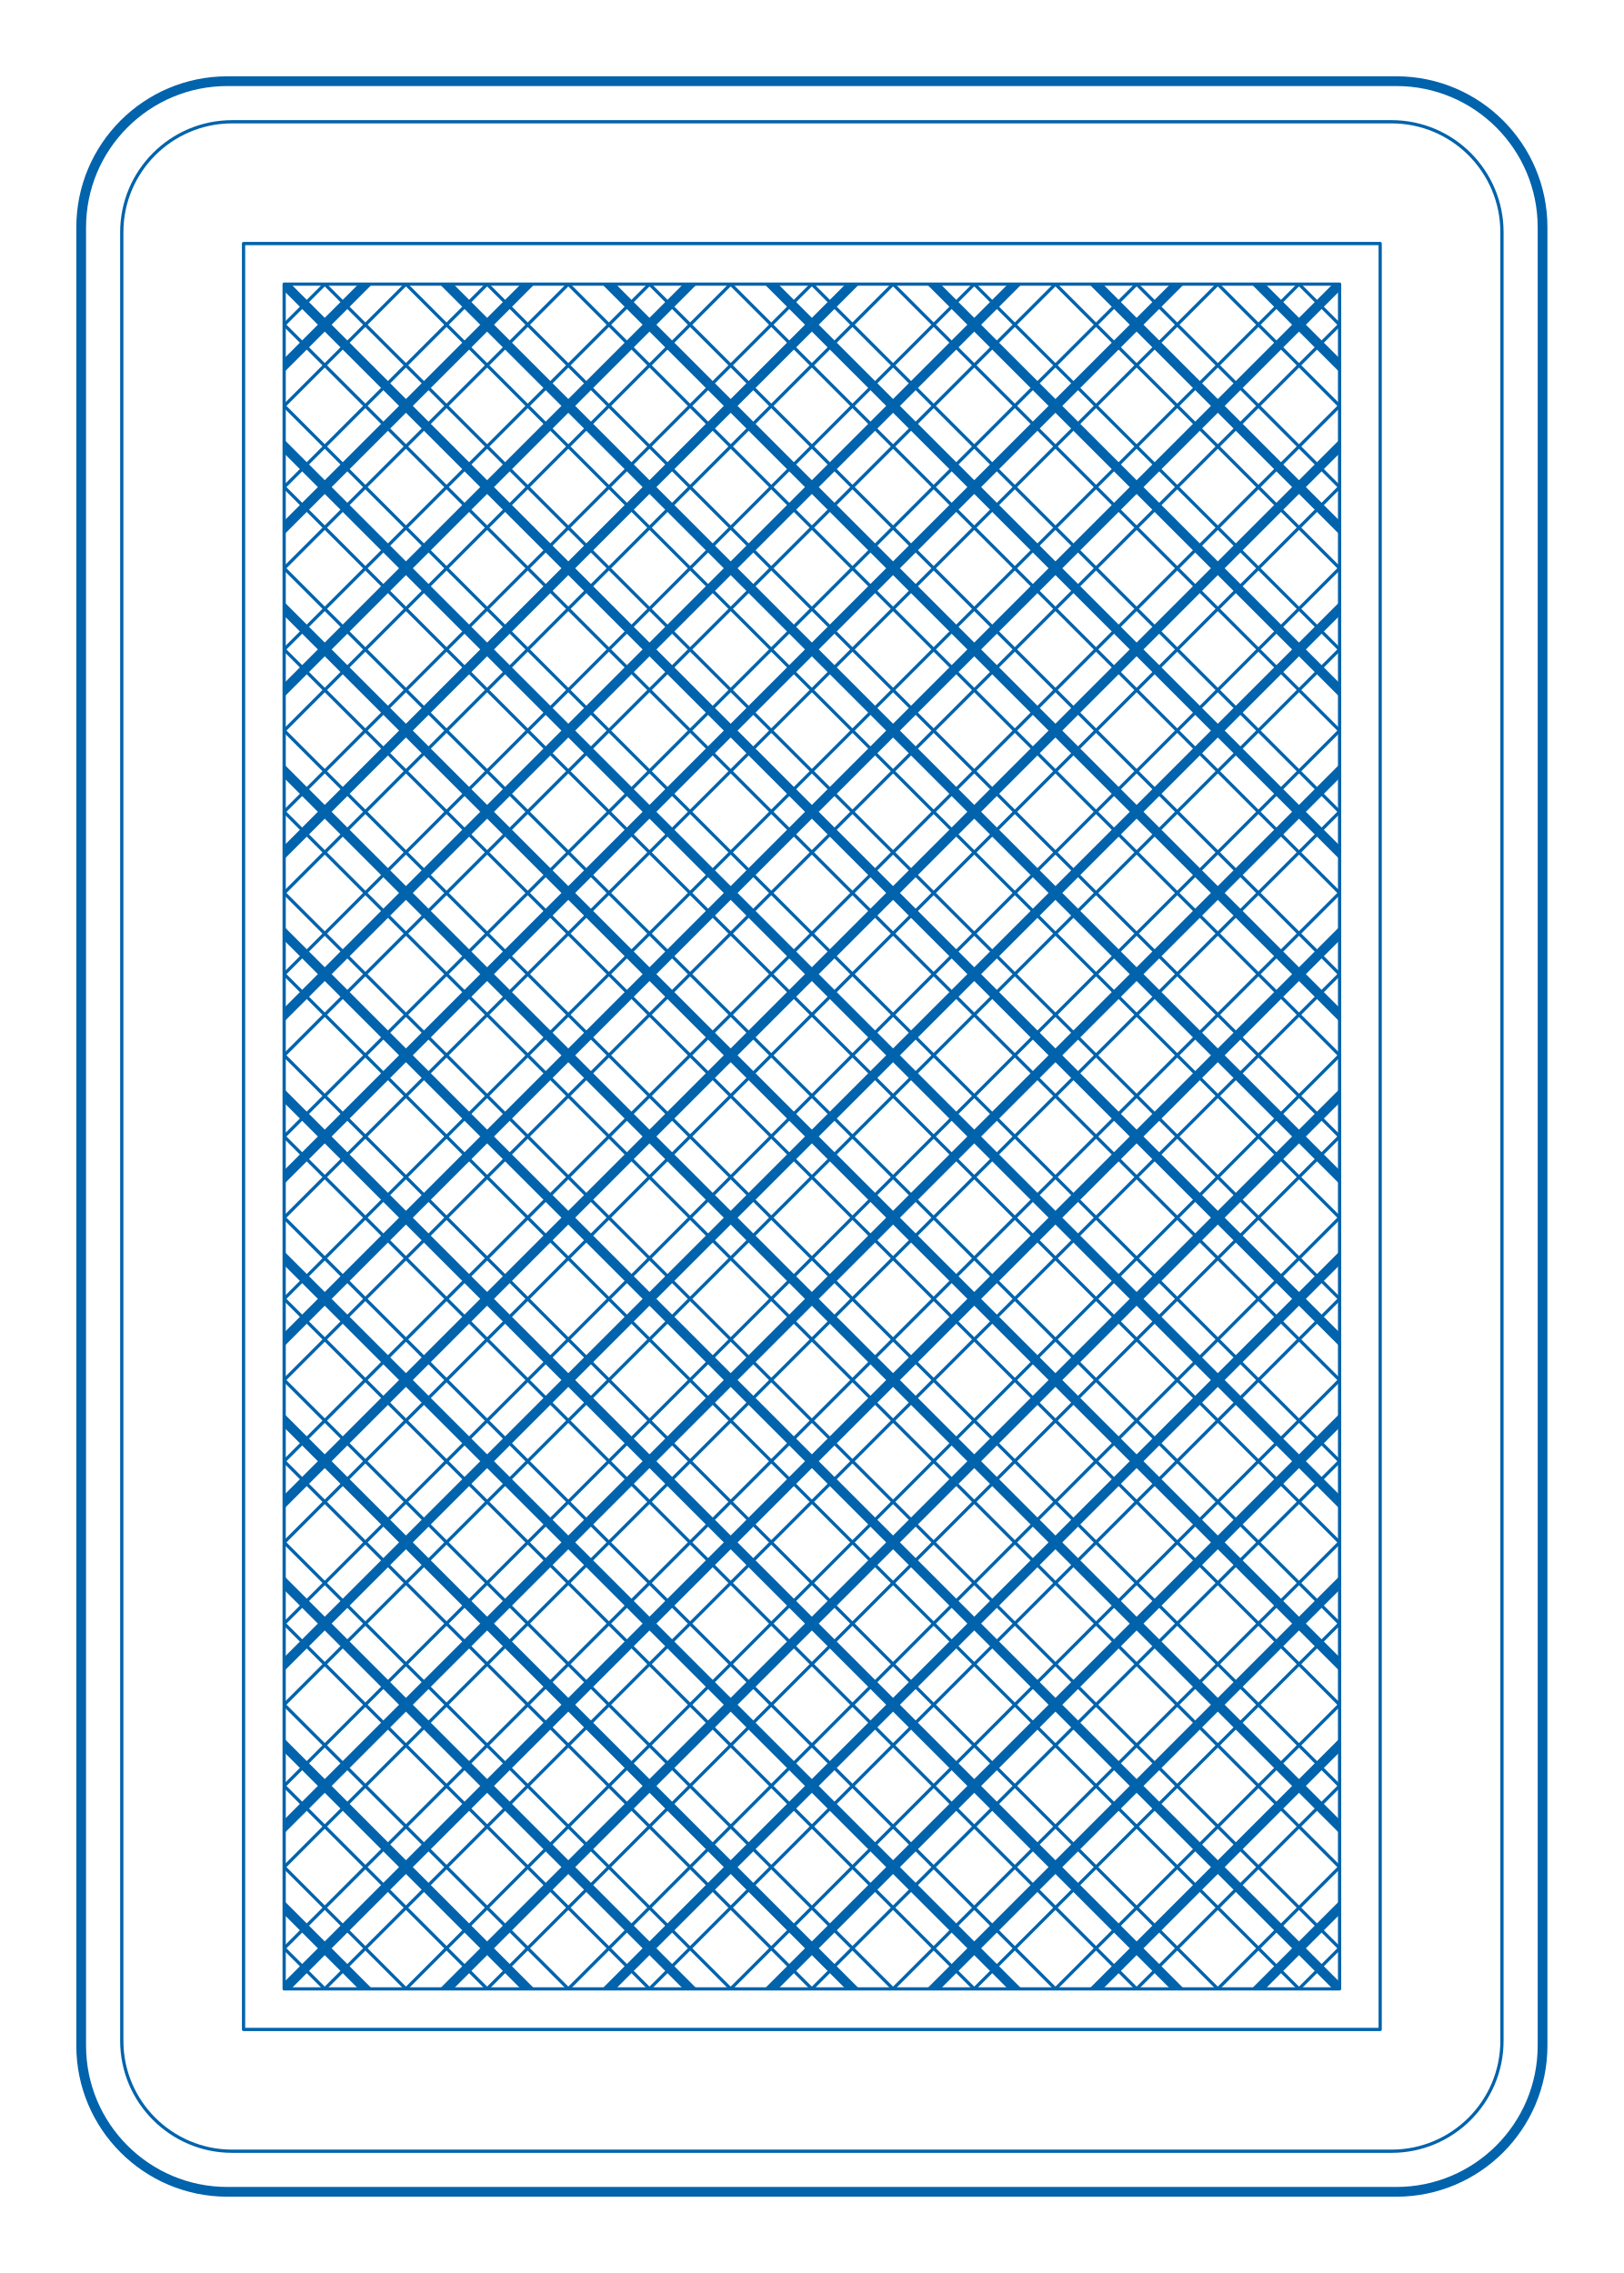
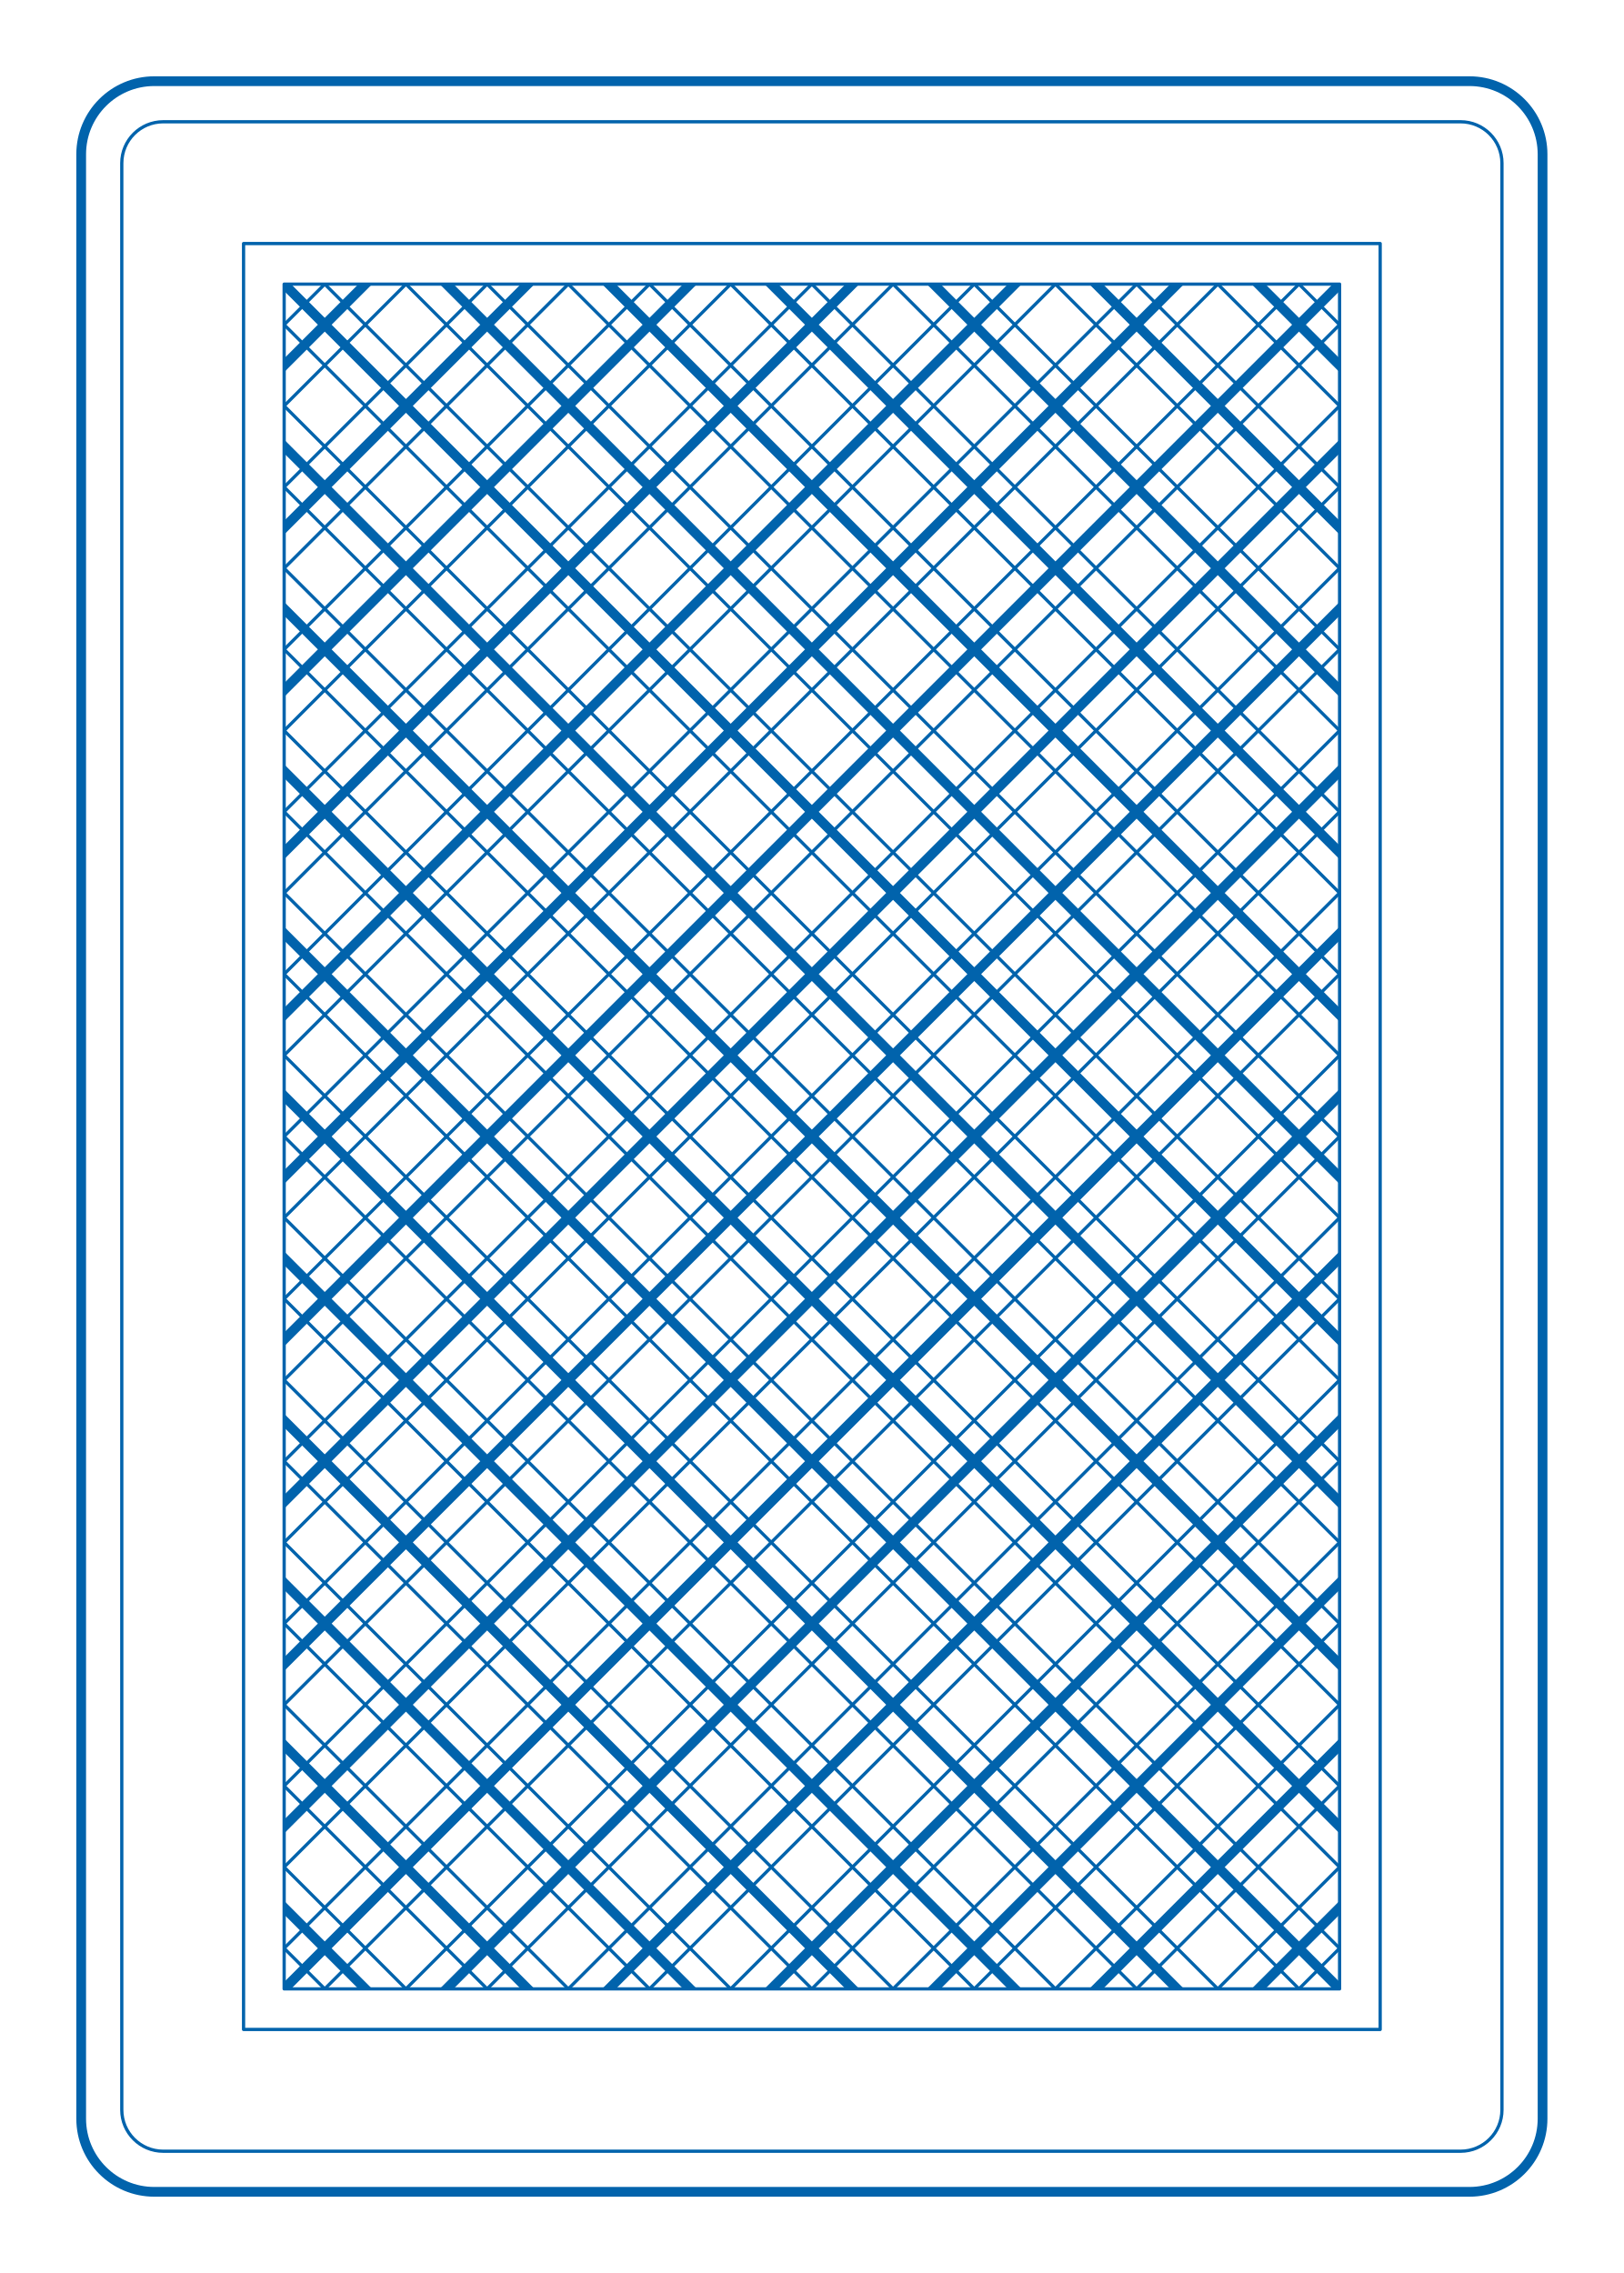
- <svg xmlns="http://www.w3.org/2000/svg" width="100%" height="100%" viewBox="0 0 500 700" version="1.1" xml:space="preserve" style="fill-rule:evenodd;clip-rule:evenodd;stroke-linecap:round;stroke-linejoin:round;stroke-miterlimit:1.5;">
+ <svg xmlns="http://www.w3.org/2000/svg" width="100%" height="100%" viewBox="0 0 500 700" version="1.1" xml:space="preserve" style="fill-rule:evenodd;clip-rule:evenodd;stroke-linecap:square;stroke-linejoin:round;stroke-miterlimit:1.5;">
  <rect id="CardBackgroundBlue" x="0" y="0" width="500" height="700" style="fill:none;" />
-   <path d="M475,70c-0,-24.836 -20.164,-45 -45,-45l-360,-0c-24.836,-0 -45,20.164 -45,45l-0,560c-0,24.836 20.164,45 45,45l360,0c24.836,0 45,-20.164 45,-45l-0,-560Z" style="fill:none;stroke:rgb(0,99,172);stroke-width:3px;" />
-   <path d="M462.5,71.5c-0,-18.765 -15.235,-34 -34,-34l-357,0c-18.765,0 -34,15.235 -34,34l0,557c0,18.765 15.235,34 34,34l357,0c18.765,0 34,-15.235 34,-34l-0,-557Z" style="fill:none;stroke:rgb(1,99,172);stroke-width:1px;" />
-   <rect x="75" y="75" width="350" height="550" style="fill:none;stroke:rgb(1,99,172);stroke-width:1px;" />
  <rect id="Inner" x="87.5" y="87.5" width="325" height="525" style="fill:none;" />
  <clipPath id="_clip1">
    <rect x="87.5" y="87.5" width="325" height="525" />
  </clipPath>
  <g clip-path="url(#_clip1)">
-     <path d="M87.5,287.5l325,325m-325,-275l275,275m-275,-225l225,225m-225,-175l175,175m-175,-125l125,125m-125,-75l75,75m-75,-25l25,25m-25,-475l325,325m-325,-275l325,325m-325,-275l325,325m-325,-475l325,325m-275,-325l275,275m-225,-275l225,225m-175,-225l175,175m-125,-175l125,125m-75,-125l75,75m-25,-75l25,25m-200,-25l-125,125m75,-125l-75,75m25,-75l-25,25m325,175l-325,325m325,-275l-275,275m275,-225l-225,225m225,-175l-175,175m175,-125l-125,125m125,-75l-75,75m75,-25l-25,25m25,-475l-325,325m325,-275l-325,325m325,-275l-325,325m325,-475l-325,325m275,-325l-275,275m225,-275l-225,225m175,-225l-175,175" style="fill:none;stroke:rgb(1,99,172);stroke-width:3px;stroke-linecap:square;" />
-     <path d="M87.5,275l325,325m-325,-300l325,325m-325,-300l300,300m-300,-275l275,275m-275,-250l250,250m-250,-225l225,225m-225,-200l200,200m-200,-175l175,175m-175,-150l150,150m-150,-125l125,125m-125,-100l100,100m-100,-75l75,75m-75,-50l50,50m-50,-25l25,25m-25,-500l325,325m-325,-300l325,325m-325,-300l325,325m-325,-300l325,325m-325,-300l325,325m-325,-300l325,325m-312.5,-487.5l312.5,312.5m-325,-300l325,325m-262.5,-337.5l262.5,262.5m-287.5,-262.5l287.5,287.5m-212.5,-287.5l212.5,212.5m-237.5,-212.5l237.5,237.5m-162.5,-237.5l162.5,162.5m-187.5,-162.5l187.5,187.5m-112.5,-187.5l112.5,112.5m-137.5,-112.5l137.5,137.5m-62.5,-137.5l62.5,62.5m-87.5,-62.5l87.5,87.5m-12.5,-87.5l12.5,12.5m-37.5,-12.5l37.5,37.5m-0,150l-325,325m325,-300l-325,325m325,-300l-300,300m300,-275l-275,275m275,-250l-250,250m250,-225l-225,225m225,-200l-200,200m200,-175l-175,175m175,-150l-150,150m150,-125l-125,125m125,-100l-100,100m100,-75l-75,75m75,-50l-50,50m50,-25l-25,25m25,-500l-325,325m325,-300l-325,325m325,-300l-325,325m325,-300l-325,325m325,-300l-325,325m325,-300l-325,325m312.5,-487.5l-312.5,312.5m325,-300l-325,325m262.5,-337.5l-262.5,262.5m287.5,-262.5l-287.5,287.5m212.5,-287.5l-212.5,212.5m237.5,-212.5l-237.5,237.5m162.5,-237.5l-162.5,162.5m187.5,-162.5l-187.5,187.5m112.5,-187.5l-112.5,112.5m137.5,-112.5l-137.5,137.5m62.5,-137.5l-62.5,62.5m87.5,-62.5l-87.5,87.5m12.5,-87.5l-12.5,12.5m37.5,-12.5l-37.5,37.5" style="fill:none;stroke:rgb(1,99,172);stroke-width:1px;" />
+     <path d="M87.5,287.5l325,325m-325,-275l275,275m-275,-225l225,225m-225,-175l175,175m-175,-125l125,125m-125,-75l75,75m-75,-25l25,25m-25,-475l325,325m-325,-275l325,325m-325,-275l325,325m-325,-475l325,325m-275,-325l275,275m-225,-275l225,225m-175,-225l175,175m-125,-175l125,125m-75,-125l75,75m-25,-75l25,25m-200,-25l-125,125m75,-125l-75,75m25,-75l-25,25m325,175l-325,325m325,-275l-275,275m275,-225l-225,225m225,-175l-175,175m175,-125l-125,125m125,-75l-75,75m75,-25l-25,25m25,-475l-325,325m325,-275l-325,325m325,-275l-325,325m325,-475l-325,325m275,-325l-275,275m225,-275l-225,225m175,-225l-175,175" style="fill:none;stroke:rgb(1,99,172);stroke-width:3px;" />
+     <path d="M87.5,275l325,325m-325,-300l325,325m-325,-300l300,300m-300,-275l275,275m-275,-250l250,250m-250,-225l225,225m-225,-200l200,200m-200,-175l175,175m-175,-150l150,150m-150,-125l125,125m-125,-100l100,100m-100,-75l75,75m-75,-50l50,50m-50,-25l25,25m-25,-500l325,325m-325,-300l325,325m-325,-300l325,325m-325,-300l325,325m-325,-300l325,325m-325,-300l325,325m-312.5,-487.5l312.5,312.5m-325,-300l325,325m-262.5,-337.5l262.5,262.5m-287.5,-262.5l287.5,287.5m-212.5,-287.5l212.5,212.5m-237.5,-212.5l237.5,237.5m-162.5,-237.5l162.5,162.5m-187.5,-162.5l187.5,187.5m-112.5,-187.5l112.5,112.5m-137.5,-112.5l137.5,137.5m-62.5,-137.5l62.5,62.5m-87.5,-62.5l87.5,87.5m-12.5,-87.5l12.5,12.5m-37.5,-12.5l37.5,37.5m-0,150l-325,325m325,-300l-325,325m325,-300l-300,300m300,-275l-275,275m275,-250l-250,250m250,-225l-225,225m225,-200l-200,200m200,-175l-175,175m175,-150l-150,150m150,-125l-125,125m125,-100l-100,100m100,-75l-75,75m75,-50l-50,50m50,-25l-25,25m25,-500l-325,325m325,-300l-325,325m325,-300l-325,325m325,-300l-325,325m325,-300l-325,325m325,-300l-325,325m312.5,-487.5l-312.5,312.5m325,-300l-325,325m262.5,-337.5l-262.5,262.5m287.5,-262.5l-287.5,287.5m212.5,-287.5l-212.5,212.5m237.5,-212.5l-237.5,237.5m162.5,-237.5l-162.5,162.5m187.5,-162.5l-187.5,187.5m112.5,-187.5l-112.5,112.5m137.5,-112.5l-137.5,137.5m62.5,-137.5l-62.5,62.5m87.5,-62.5l-87.5,87.5m12.5,-87.5l-12.5,12.5m37.5,-12.5l-37.5,37.5" style="fill:none;stroke:rgb(1,99,172);stroke-width:1px;stroke-linecap:round;" />
  </g>
-   <rect x="87.5" y="87.5" width="325" height="525" style="fill:none;stroke:rgb(1,99,172);stroke-width:1px;" />
+   <rect x="87.5" y="87.5" width="325" height="525" style="fill:none;stroke:rgb(1,99,172);stroke-width:1px;stroke-linecap:round;" />
+   <rect x="75" y="75" width="350" height="550" style="fill:none;stroke:rgb(1,99,172);stroke-width:1px;stroke-linecap:round;" />
+   <path d="M462.5,50.25c0,-7.037 -5.713,-12.75 -12.75,-12.75l-399.5,-0c-7.037,-0 -12.75,5.713 -12.75,12.75l0,599.5c0,7.037 5.713,12.75 12.75,12.75l399.5,0c7.037,0 12.75,-5.713 12.75,-12.75l0,-599.5Z" style="fill:none;stroke:rgb(1,99,172);stroke-width:1px;stroke-linecap:round;" />
+   <path d="M475,47.5c0,-12.418 -10.082,-22.5 -22.5,-22.5l-405,-0c-12.418,-0 -22.5,10.082 -22.5,22.5l0,605c0,12.418 10.082,22.5 22.5,22.5l405,0c12.418,0 22.5,-10.082 22.5,-22.5l0,-605Z" style="fill:none;stroke:rgb(1,99,172);stroke-width:3px;stroke-linecap:round;" />
</svg>
